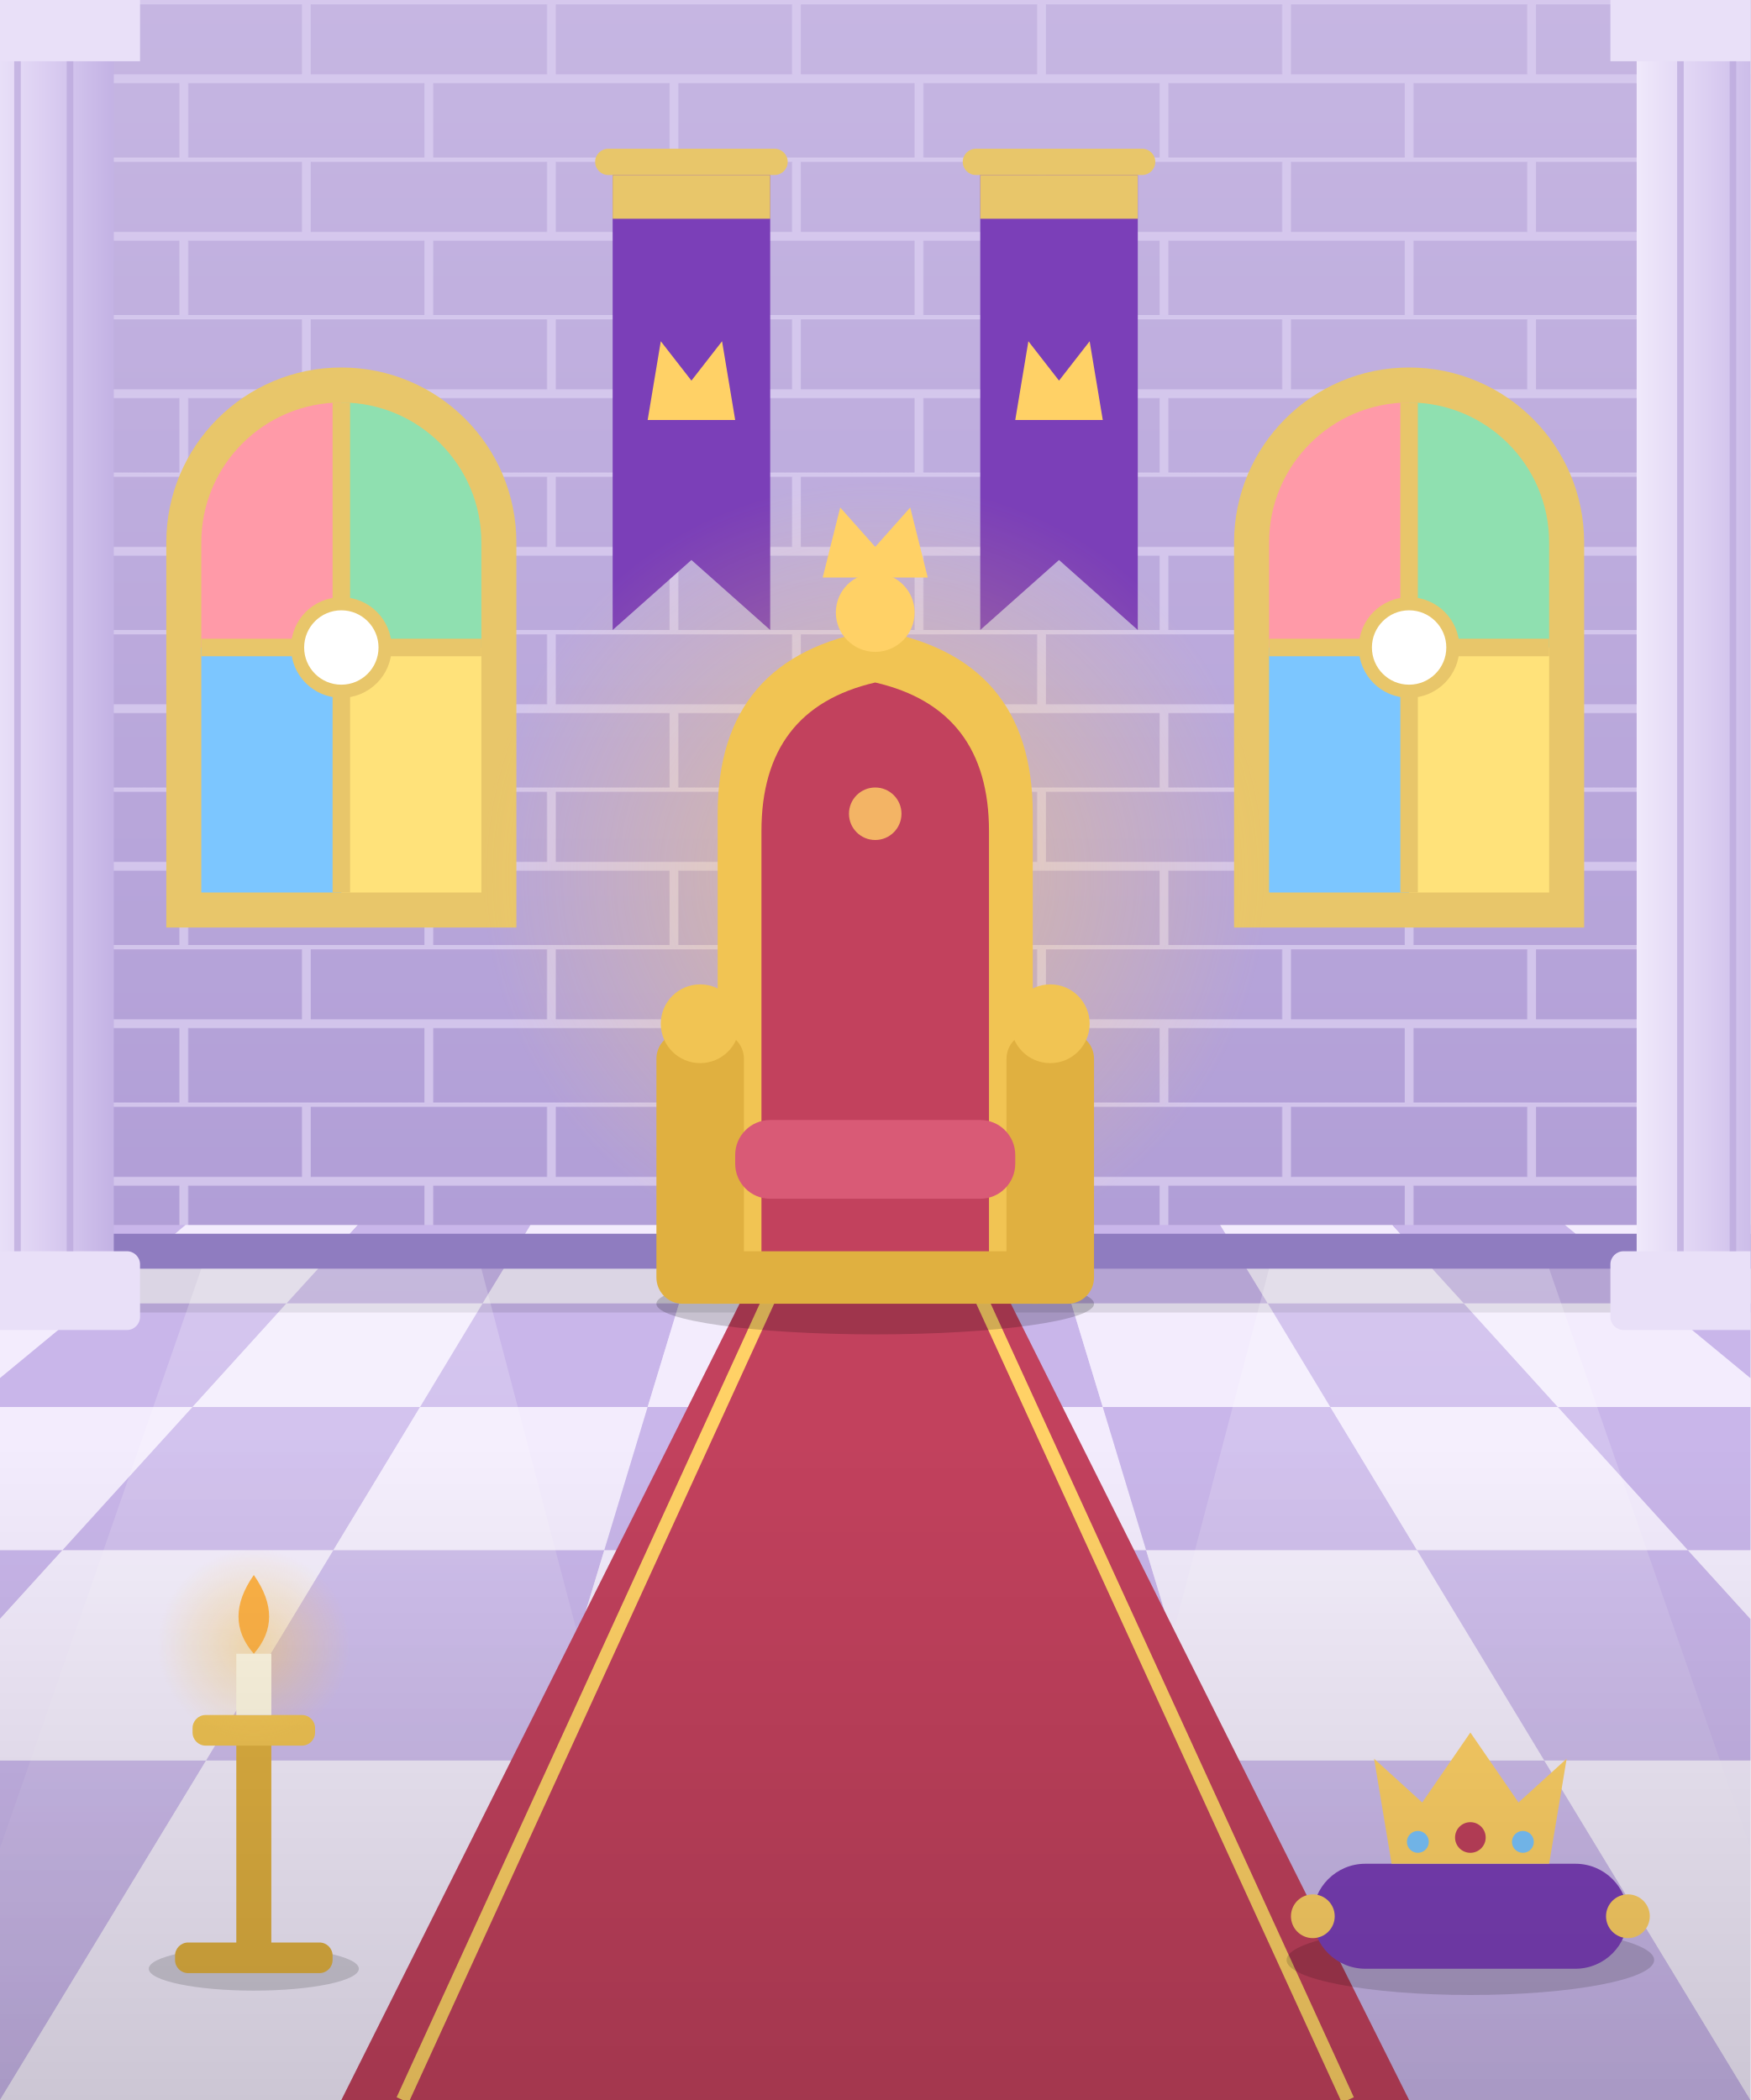
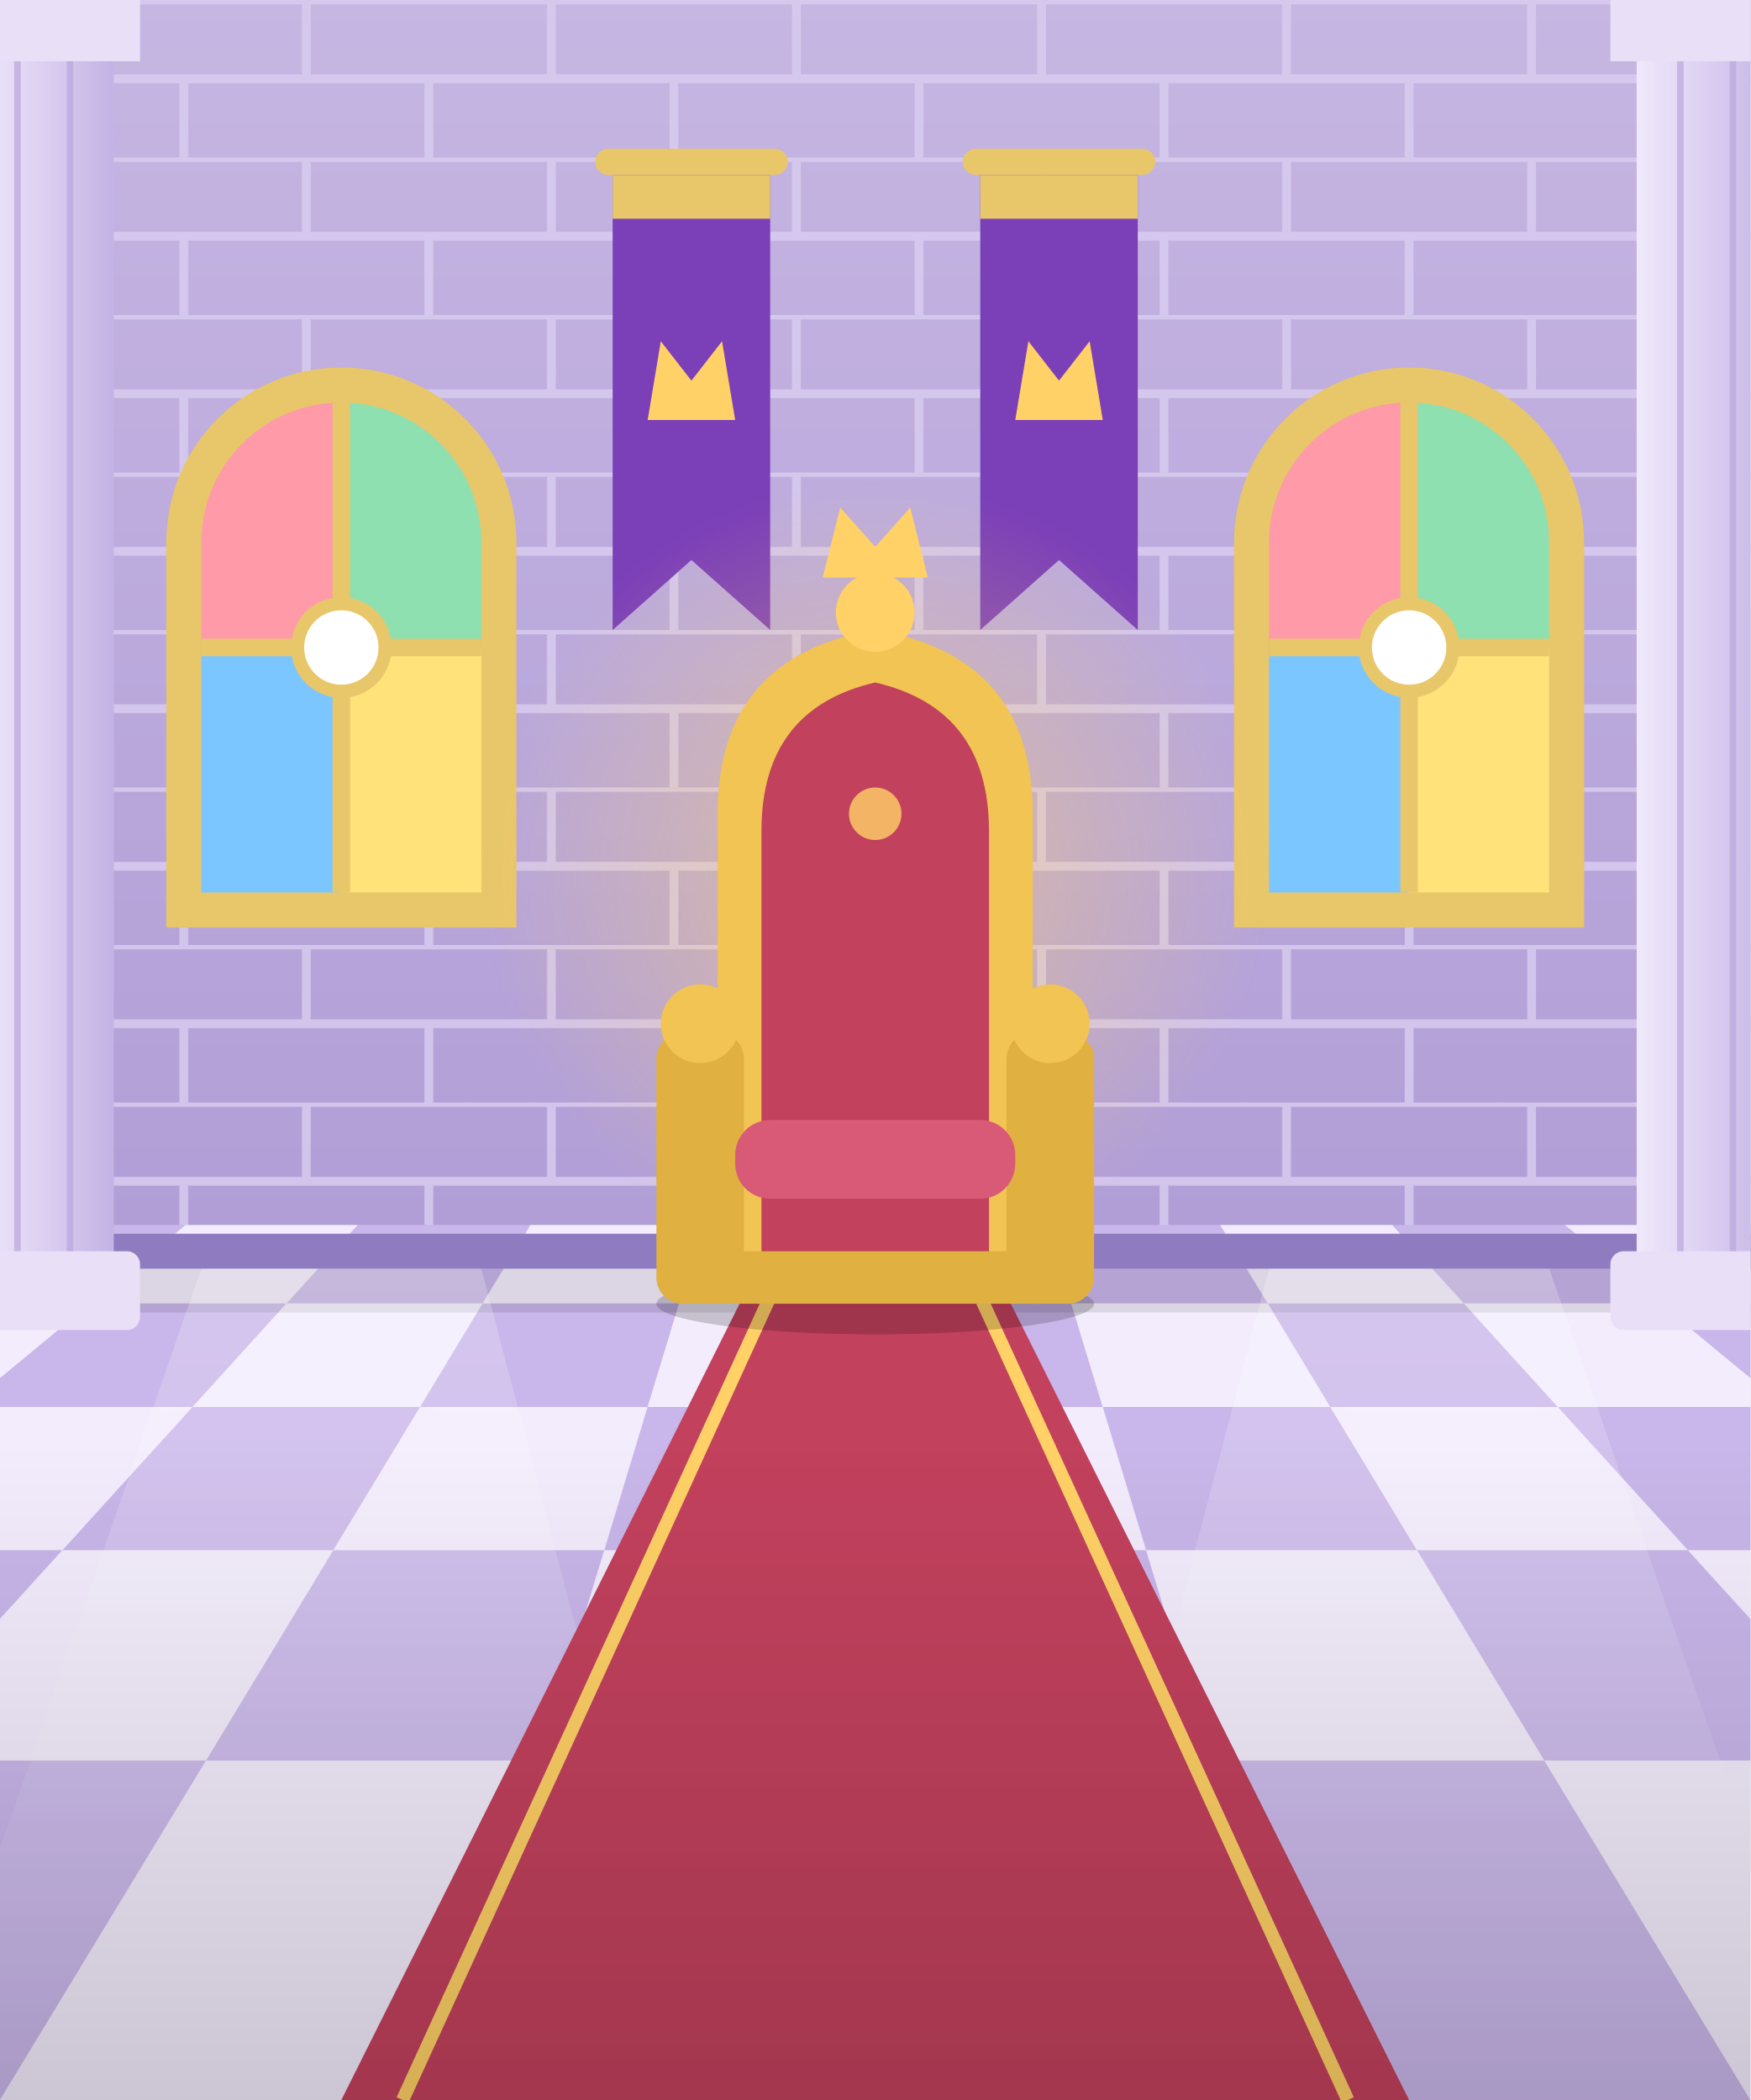
<svg xmlns="http://www.w3.org/2000/svg" viewBox="0 0 400 480" width="400" height="480" preserveAspectRatio="xMidYMax slice">
  <defs>
    <linearGradient id="vg" x1="0" y1="0" x2="0" y2="1">
      <stop offset="0" stop-color="#000" stop-opacity="0" />
      <stop offset="1" stop-color="#000" stop-opacity="0.16" />
    </linearGradient>
    <linearGradient id="w" x1="0" y1="0" x2="0" y2="1">
      <stop offset="0" stop-color="#c6b6e2" />
      <stop offset="1" stop-color="#b09dd6" />
    </linearGradient>
    <linearGradient id="cl" x1="0" y1="0" x2="1" y2="0">
      <stop offset="0" stop-color="#f0e9fb" />
      <stop offset="0.5" stop-color="#dccff2" />
      <stop offset="1" stop-color="#c3b2e4" />
    </linearGradient>
    <linearGradient id="ry" x1="0" y1="0" x2="0" y2="1">
      <stop offset="0" stop-color="#fff" stop-opacity="0.22" />
      <stop offset="1" stop-color="#fff" stop-opacity="0" />
    </linearGradient>
    <radialGradient id="g" cx="0.5" cy="0.5" r="0.5">
      <stop offset="0" stop-color="#ffd166" stop-opacity="0.5" />
      <stop offset="1" stop-color="#ffd166" stop-opacity="0" />
    </radialGradient>
    <pattern id="bk" width="56" height="36" patternUnits="userSpaceOnUse">
      <path d="M0 0 h56 M0 18 h56 M14 0 v18 M42 18 v18" stroke="#d9cdf0" stroke-width="2" opacity=".8" />
    </pattern>
  </defs>
  <rect width="400" height="290" fill="url(#w)" />
  <rect width="400" height="290" fill="url(#bk)" />
  <g transform="translate(78 0)">
    <path d="M-40 212 V124 a40 40 0 0 1 80 0 V212Z" fill="#e8c66a" />
    <path d="M-32 204 V148 H0 V204Z" fill="#7cc6ff" />
    <path d="M0 204 V148 H32 V204Z" fill="#ffe27a" />
    <path d="M-32 148 V124 a32 32 0 0 1 32 -32 V148Z" fill="#ff9aa8" />
    <path d="M0 148 V92 a32 32 0 0 1 32 32 V148Z" fill="#8fe0b0" />
    <path d="M0 92 V204 M-32 148 H32" stroke="#e8c66a" stroke-width="4" />
    <circle cx="0" cy="148" r="10" fill="#fff" stroke="#e8c66a" stroke-width="3" />
  </g>
  <g transform="translate(322 0)">
    <path d="M-40 212 V124 a40 40 0 0 1 80 0 V212Z" fill="#e8c66a" />
    <path d="M-32 204 V148 H0 V204Z" fill="#7cc6ff" />
    <path d="M0 204 V148 H32 V204Z" fill="#ffe27a" />
    <path d="M-32 148 V124 a32 32 0 0 1 32 -32 V148Z" fill="#ff9aa8" />
    <path d="M0 148 V92 a32 32 0 0 1 32 32 V148Z" fill="#8fe0b0" />
    <path d="M0 92 V204 M-32 148 H32" stroke="#e8c66a" stroke-width="4" />
    <circle cx="0" cy="148" r="10" fill="#fff" stroke="#e8c66a" stroke-width="3" />
  </g>
  <g transform="translate(158 0)">
    <rect x="-22" y="34" width="44" height="6" rx="3" fill="#e8c66a" />
    <path d="M-18 40 h36 v104 l-18 -16 l-18 16z" fill="#7b3fb8" />
    <path d="M-18 40 h36 v10 h-36z" fill="#e8c66a" />
    <path d="M-10 96 l3 -18 l7 9 l7 -9 l3 18z" fill="#ffd166" />
  </g>
  <g transform="translate(242 0)">
    <rect x="-22" y="34" width="44" height="6" rx="3" fill="#e8c66a" />
    <path d="M-18 40 h36 v104 l-18 -16 l-18 16z" fill="#7b3fb8" />
    <path d="M-18 40 h36 v10 h-36z" fill="#e8c66a" />
    <path d="M-10 96 l3 -18 l7 9 l7 -9 l3 18z" fill="#ffd166" />
  </g>
  <rect y="288" width="400" height="192" fill="#e6dcf7" />
  <g opacity="1">
    <polygon points="-100,480 0,480 47.1,402.4 -29.4,402.4" fill="#c9b6ea" />
    <polygon points="0,480 100,480 123.5,402.4 47.1,402.4" fill="#f3ecfd" />
    <polygon points="100,480 200,480 200,402.4 123.5,402.4" fill="#c9b6ea" />
    <polygon points="200,480 300,480 276.5,402.4 200,402.4" fill="#f3ecfd" />
    <polygon points="300,480 400,480 352.9,402.4 276.5,402.4" fill="#c9b6ea" />
    <polygon points="400,480 500,480 429.4,402.4 352.9,402.4" fill="#f3ecfd" />
    <polygon points="-105.9,402.4 -29.4,402.4 14.3,354.3 -47.6,354.3" fill="#c9b6ea" />
    <polygon points="-29.4,402.4 47.1,402.4 76.2,354.3 14.3,354.3" fill="#f3ecfd" />
    <polygon points="47.1,402.4 123.5,402.4 138.1,354.3 76.2,354.3" fill="#c9b6ea" />
    <polygon points="123.5,402.4 200,402.4 200,354.3 138.1,354.3" fill="#f3ecfd" />
    <polygon points="200,402.4 276.5,402.4 261.9,354.3 200,354.3" fill="#c9b6ea" />
    <polygon points="276.5,402.4 352.9,402.4 323.8,354.3 261.9,354.3" fill="#f3ecfd" />
    <polygon points="352.9,402.4 429.4,402.4 385.7,354.3 323.8,354.3" fill="#c9b6ea" />
    <polygon points="429.4,402.4 505.9,402.4 447.6,354.3 385.7,354.3" fill="#f3ecfd" />
    <polygon points="-47.6,354.3 14.3,354.3 44,321.6 -8,321.6" fill="#f3ecfd" />
    <polygon points="14.3,354.3 76.2,354.3 96,321.6 44,321.6" fill="#c9b6ea" />
    <polygon points="76.2,354.3 138.1,354.3 148,321.6 96,321.6" fill="#f3ecfd" />
    <polygon points="138.1,354.3 200,354.3 200,321.6 148,321.6" fill="#c9b6ea" />
    <polygon points="200,354.3 261.9,354.3 252,321.6 200,321.6" fill="#f3ecfd" />
    <polygon points="261.9,354.3 323.8,354.3 304,321.6 252,321.6" fill="#c9b6ea" />
    <polygon points="323.8,354.3 385.7,354.3 356,321.6 304,321.6" fill="#f3ecfd" />
    <polygon points="385.7,354.3 447.6,354.3 408,321.6 356,321.6" fill="#c9b6ea" />
    <polygon points="-60,321.6 -8,321.6 20.7,297.9 -24.1,297.9" fill="#f3ecfd" />
    <polygon points="-8,321.6 44,321.6 65.5,297.9 20.7,297.9" fill="#c9b6ea" />
    <polygon points="44,321.6 96,321.6 110.3,297.9 65.5,297.9" fill="#f3ecfd" />
    <polygon points="96,321.6 148,321.6 155.2,297.9 110.3,297.9" fill="#c9b6ea" />
    <polygon points="148,321.6 200,321.6 200,297.9 155.2,297.9" fill="#f3ecfd" />
    <polygon points="200,321.6 252,321.6 244.8,297.9 200,297.9" fill="#c9b6ea" />
    <polygon points="252,321.6 304,321.6 289.7,297.9 244.8,297.9" fill="#f3ecfd" />
    <polygon points="304,321.6 356,321.6 334.5,297.9 289.7,297.9" fill="#c9b6ea" />
    <polygon points="356,321.6 408,321.6 379.3,297.9 334.5,297.9" fill="#f3ecfd" />
    <polygon points="408,321.6 460,321.6 424.1,297.9 379.3,297.9" fill="#c9b6ea" />
    <polygon points="-69,297.9 -24.1,297.9 3,280 -36.4,280" fill="#f3ecfd" />
    <polygon points="-24.1,297.9 20.7,297.9 42.4,280 3,280" fill="#c9b6ea" />
    <polygon points="20.7,297.9 65.5,297.9 81.8,280 42.4,280" fill="#f3ecfd" />
    <polygon points="65.5,297.9 110.3,297.9 121.2,280 81.8,280" fill="#c9b6ea" />
    <polygon points="110.3,297.9 155.2,297.9 160.6,280 121.2,280" fill="#f3ecfd" />
    <polygon points="155.2,297.9 200,297.9 200,280 160.6,280" fill="#c9b6ea" />
    <polygon points="200,297.9 244.8,297.9 239.4,280 200,280" fill="#f3ecfd" />
    <polygon points="244.8,297.9 289.7,297.9 278.8,280 239.4,280" fill="#c9b6ea" />
    <polygon points="289.7,297.9 334.5,297.9 318.2,280 278.8,280" fill="#f3ecfd" />
    <polygon points="334.5,297.9 379.3,297.9 357.6,280 318.2,280" fill="#c9b6ea" />
    <polygon points="379.3,297.9 424.1,297.9 397,280 357.6,280" fill="#f3ecfd" />
    <polygon points="424.1,297.9 469,297.9 436.4,280 397,280" fill="#c9b6ea" />
  </g>
  <rect y="282" width="400" height="8" fill="#8f7cc0" />
  <rect y="290" width="400" height="10" fill="#000" opacity=".1" />
  <polygon points="46,290 110,290 160,480 -20,480" fill="url(#ry)" />
  <polygon points="290,290 354,290 420,480 240,480" fill="url(#ry)" />
  <polygon points="172,292 228,292 322,480 78,480" fill="#c2415d" />
  <path d="M178 292 L92 480 M222 292 L308 480" stroke="#ffd166" stroke-width="3" />
  <circle cx="200" cy="200" r="90" fill="url(#g)" />
  <ellipse cx="200" cy="298" rx="50" ry="7" fill="#000" opacity=".18" />
  <path d="M164 296 V186 Q164 150 200 144 Q236 150 236 186 V296Z" fill="#f1c453" />
  <path d="M174 290 V190 Q174 162 200 156 Q226 162 226 190 V290Z" fill="#c2415d" />
  <circle cx="200" cy="140" r="9" fill="#ffd166" />
  <path d="M188 132 l4 -16 l8 9 l8 -9 l4 16z" fill="#ffd166" />
  <circle cx="200" cy="186" r="6" fill="#ffd166" opacity=".8" />
  <rect x="150" y="236" width="20" height="62" rx="6" fill="#e0b040" />
  <rect x="230" y="236" width="20" height="62" rx="6" fill="#e0b040" />
  <circle cx="160" cy="234" r="9" fill="#f1c453" />
  <circle cx="240" cy="234" r="9" fill="#f1c453" />
  <rect x="168" y="256" width="64" height="18" rx="8" fill="#d95a76" />
  <rect x="160" y="286" width="80" height="12" rx="3" fill="#e0b040" />
  <g transform="translate(10 0)">
    <rect x="-16" y="0" width="32" height="300" fill="url(#cl)" />
    <rect x="-22" y="286" width="44" height="18" rx="3" fill="#e9e0f8" />
    <rect x="-22" y="0" width="44" height="14" fill="#e9e0f8" />
    <path d="M-6 14 v272 M6 14 v272" stroke="#b9a7dc" stroke-width="1.5" opacity=".7" />
  </g>
  <g transform="translate(390 0)">
    <rect x="-16" y="0" width="32" height="300" fill="url(#cl)" />
    <rect x="-22" y="286" width="44" height="18" rx="3" fill="#e9e0f8" />
    <rect x="-22" y="0" width="44" height="14" fill="#e9e0f8" />
    <path d="M-6 14 v272 M6 14 v272" stroke="#b9a7dc" stroke-width="1.5" opacity=".7" />
  </g>
-   <g transform="translate(336 432)">
-     <ellipse cx="0" cy="16" rx="42" ry="8" fill="#000" opacity=".15" />
-     <rect x="-36" y="-6" width="72" height="24" rx="12" fill="#7b3fb8" />
-     <circle cx="-36" cy="6" r="5" fill="#ffd166" />
-     <circle cx="36" cy="6" r="5" fill="#ffd166" />
-     <path d="M-18 -6 l-4 -24 l11 10 l11 -16 l11 16 l11 -10 l-4 24z" fill="#ffd166" />
-     <circle cx="0" cy="-12" r="3.5" fill="#c2415d" />
-     <circle cx="-12" cy="-11" r="2.5" fill="#7cc6ff" />
-     <circle cx="12" cy="-11" r="2.5" fill="#7cc6ff" />
-   </g>
-   <g transform="translate(58 428)">
-     <ellipse cx="0" cy="22" rx="24" ry="5" fill="#000" opacity=".15" />
-     <rect x="-4" y="-30" width="8" height="50" fill="#e0b040" />
-     <rect x="-18" y="16" width="36" height="7" rx="3" fill="#e0b040" />
-     <rect x="-14" y="-36" width="28" height="7" rx="3" fill="#f1c453" />
-     <circle cx="0" cy="-52" r="22" fill="url(#g)" />
-     <rect x="-4" y="-50" width="8" height="14" fill="#fff8e1" />
-     <path d="M0 -50 q-7 -8 0 -18 q7 10 0 18z" fill="#ffb347" />
-   </g>
  <rect y="330" width="400" height="150" fill="url(#vg)" />
</svg>
